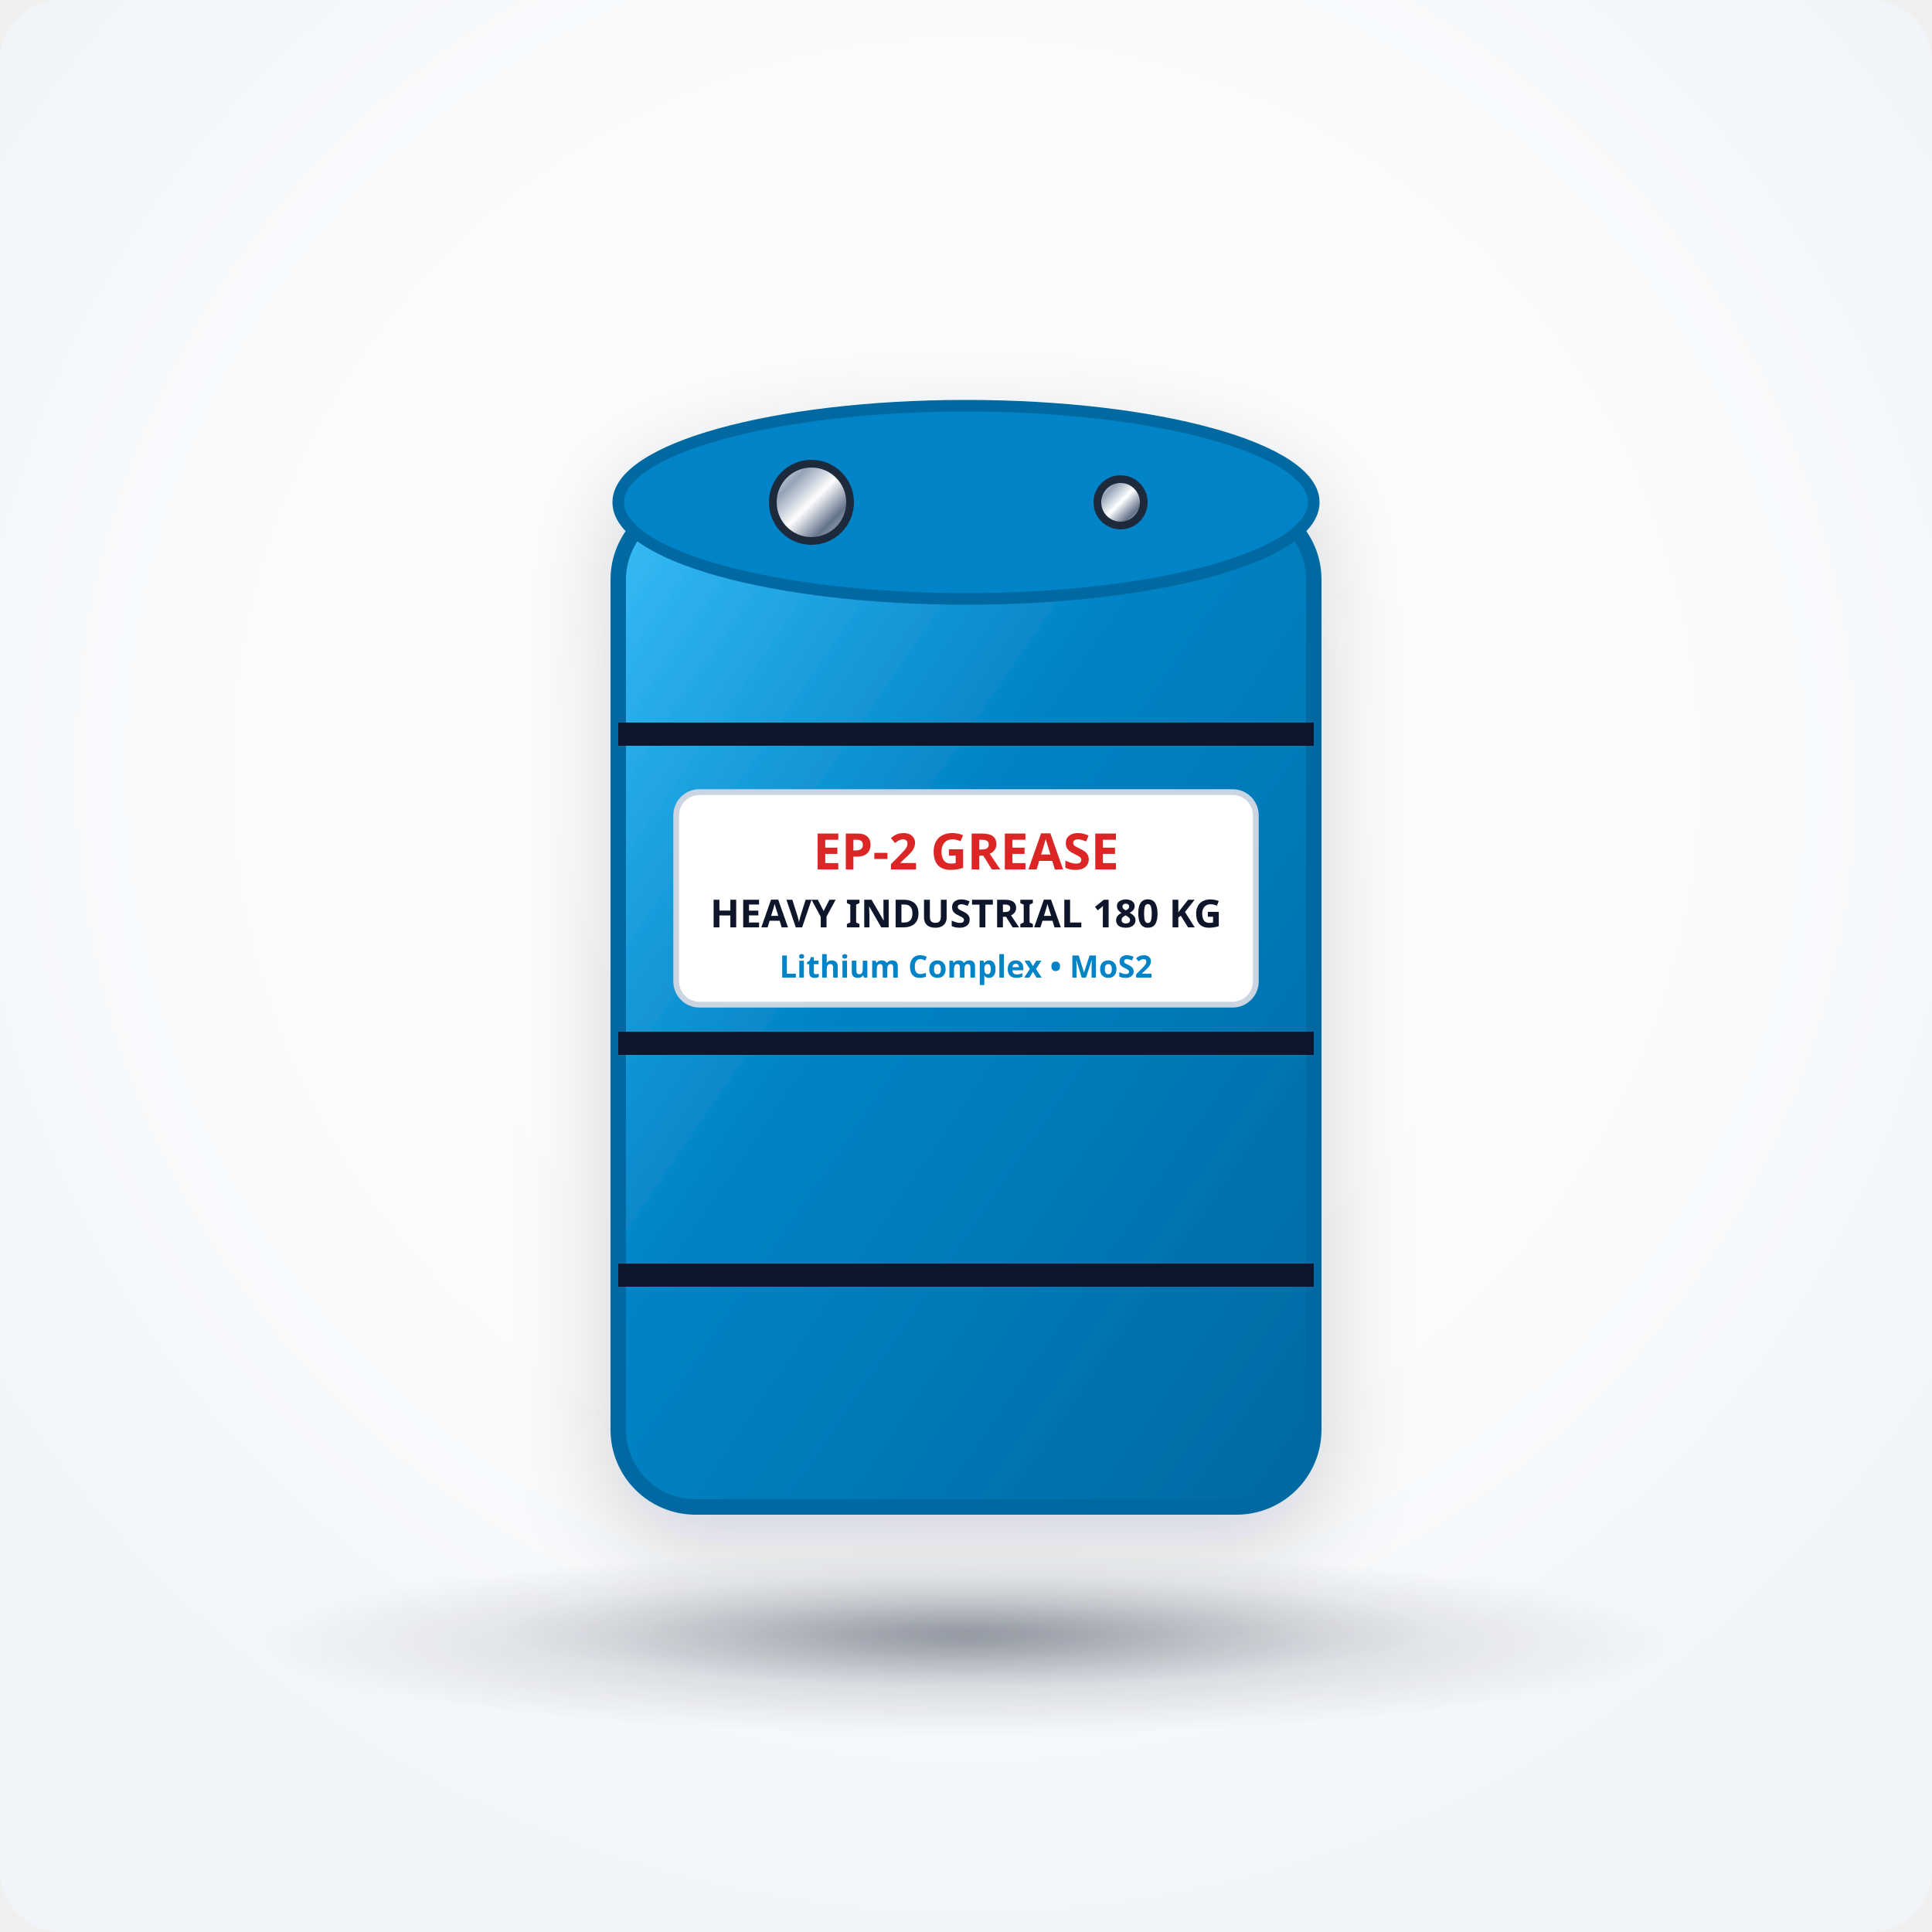
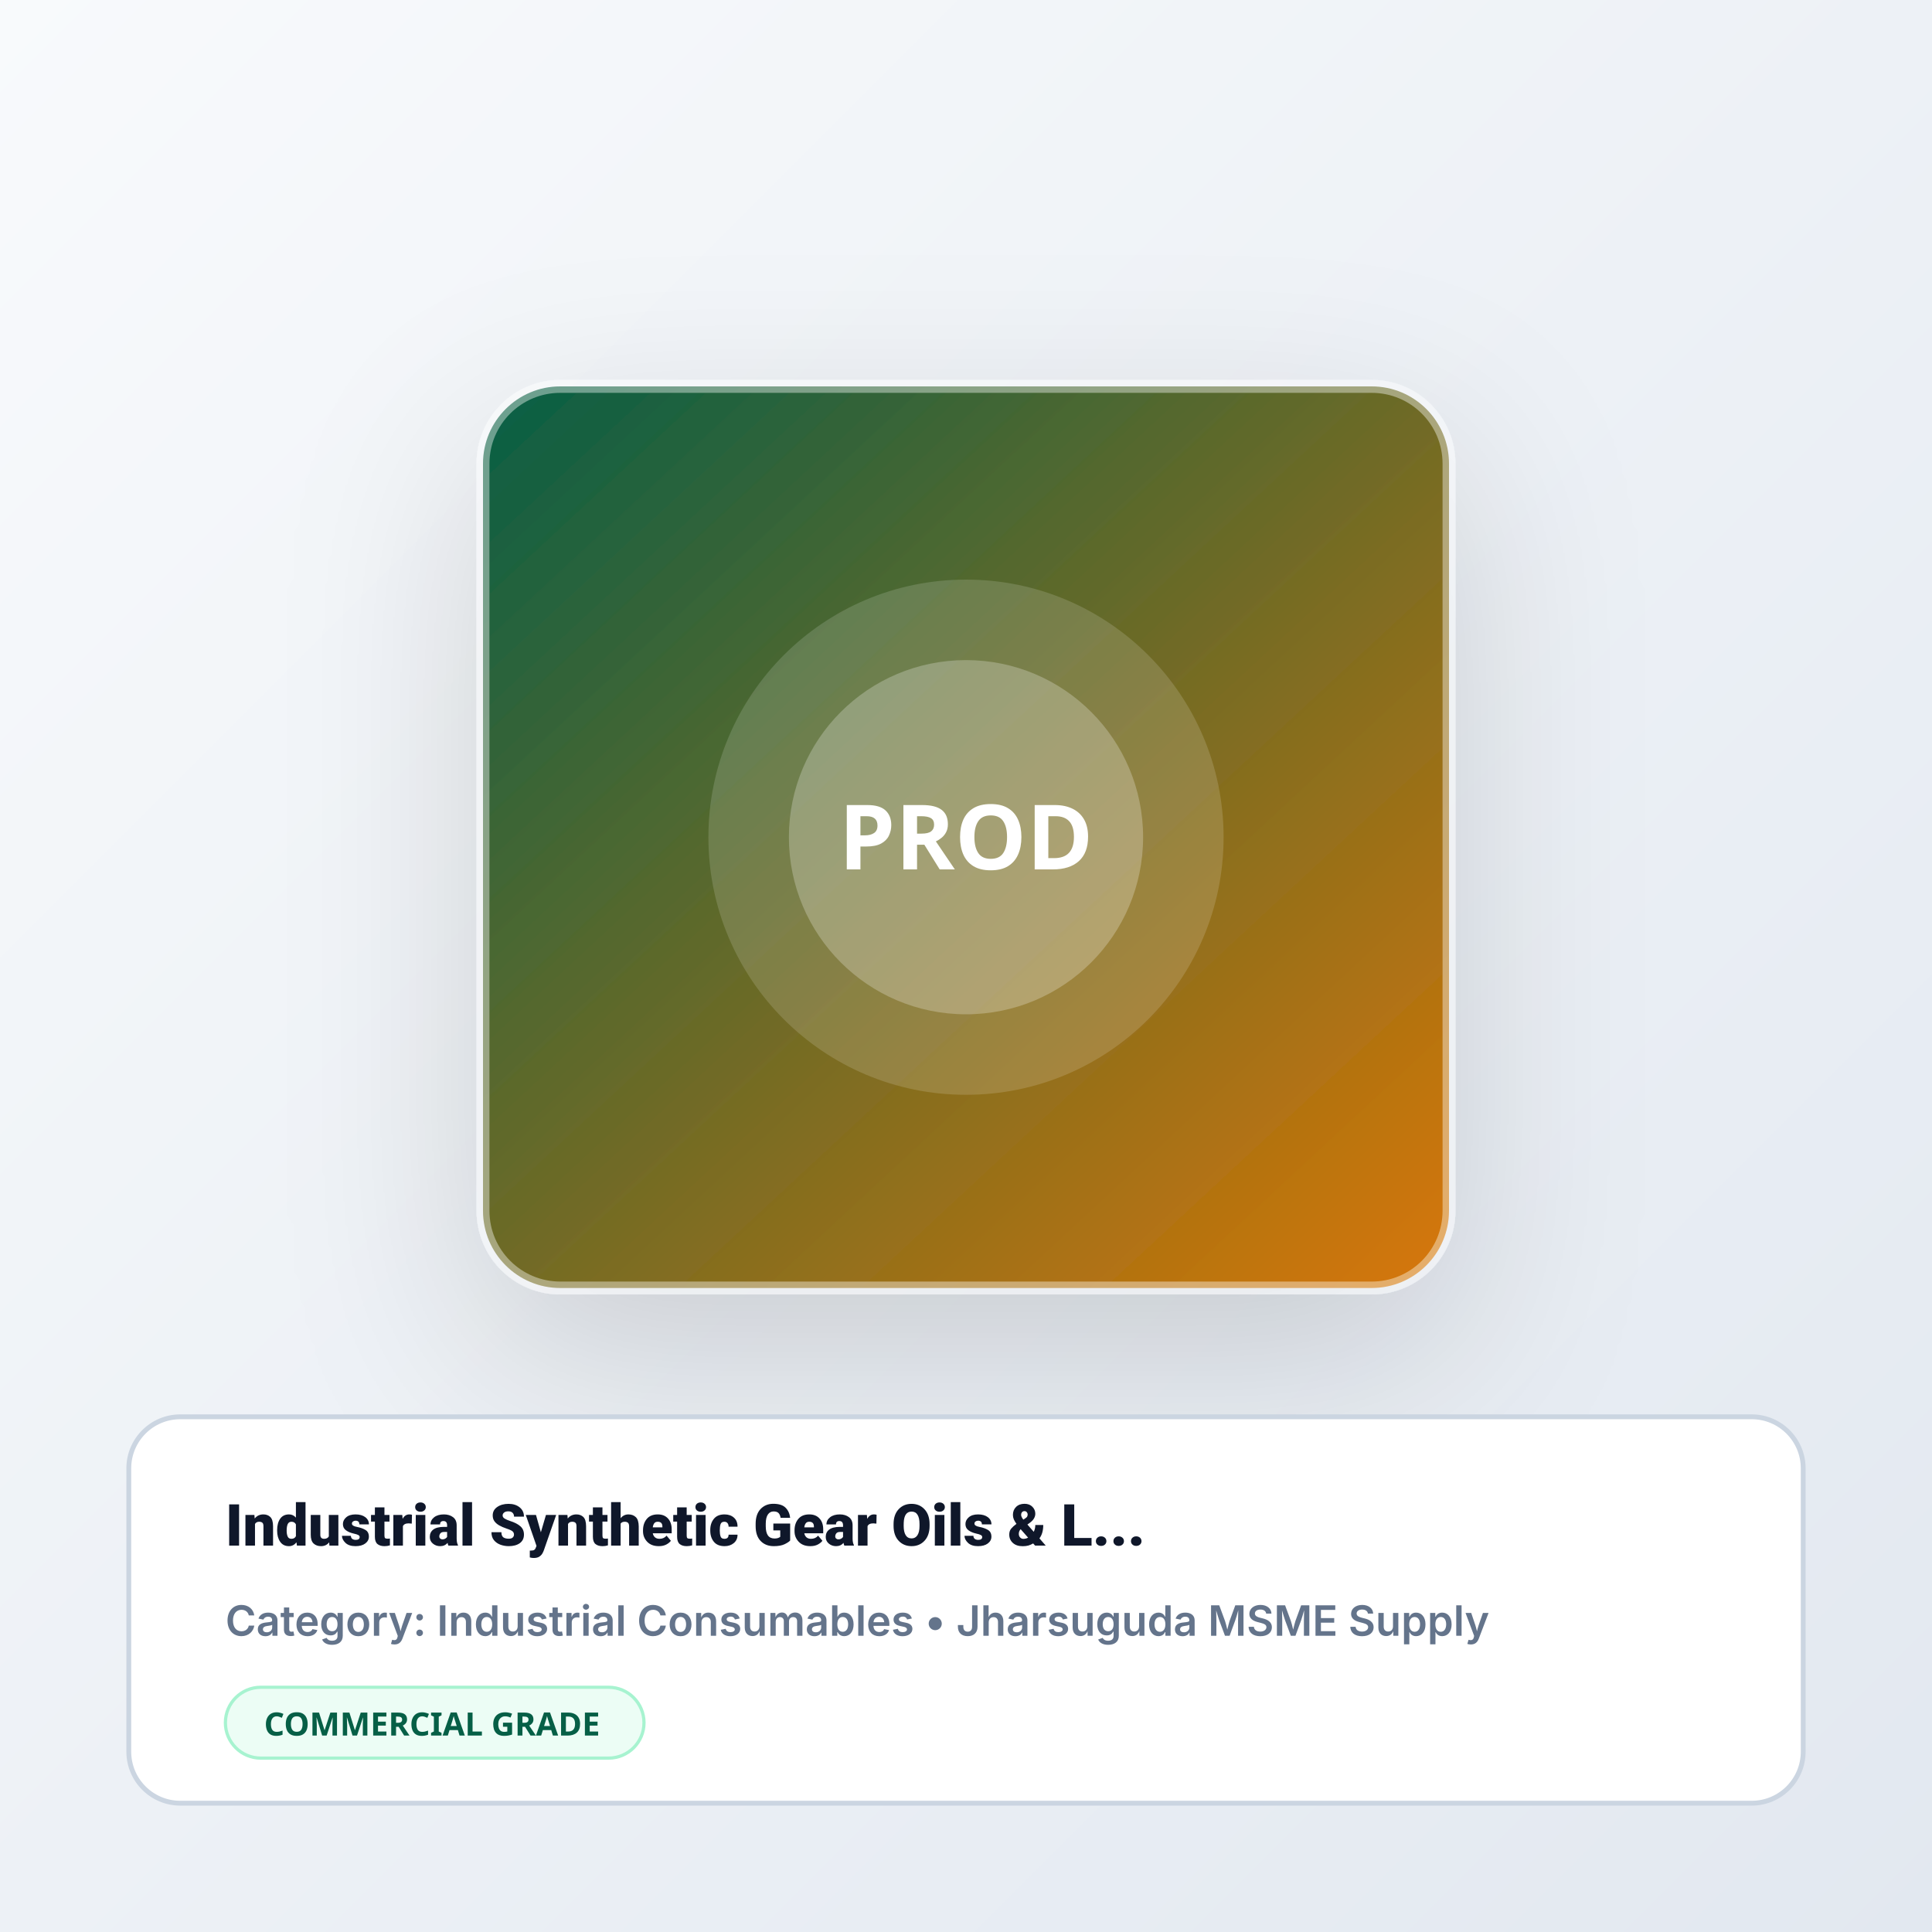
- <svg xmlns="http://www.w3.org/2000/svg" viewBox="0 0 500 500" width="500" height="500">
+ <svg xmlns="http://www.w3.org/2000/svg" viewBox="0 0 600 600" width="600" height="600">
  <defs>
-     <radialGradient id="studioBg" cx="50%" cy="40%" r="60%">
-       <stop offset="0%" stop-color="#ffffff" />
-       <stop offset="70%" stop-color="#f8fafc" />
-       <stop offset="100%" stop-color="#f1f5f9" />
-     </radialGradient>
-     <radialGradient id="contactShadow" cx="50%" cy="50%" r="50%">
-       <stop offset="0%" stop-color="rgba(15, 23, 42, 0.28)" />
-       <stop offset="50%" stop-color="rgba(15, 23, 42, 0.12)" />
-       <stop offset="100%" stop-color="rgba(15, 23, 42, 0)" />
-     </radialGradient>
-     <linearGradient id="chromeGrad" x1="0%" y1="0%" x2="100%" y2="100%">
-       <stop offset="0%" stop-color="#f1f5f9" />
-       <stop offset="25%" stop-color="#94a3b8" />
-       <stop offset="50%" stop-color="#ffffff" />
-       <stop offset="75%" stop-color="#64748b" />
-       <stop offset="100%" stop-color="#cbd5e1" />
+     <linearGradient id="pbg" x1="0%" y1="0%" x2="100%" y2="100%">
+       <stop offset="0%" stop-color="#f8fafc" />
+       <stop offset="100%" stop-color="#e2e8f0" />
    </linearGradient>
-     <linearGradient id="copperGrad" x1="0%" y1="0%" x2="100%" y2="100%">
-       <stop offset="0%" stop-color="#fdba74" />
-       <stop offset="35%" stop-color="#ea580c" />
-       <stop offset="70%" stop-color="#fed7aa" />
-       <stop offset="100%" stop-color="#c2410c" />
+     <linearGradient id="pgrad" x1="0%" y1="0%" x2="100%" y2="100%">
+       <stop offset="0%" stop-color="#065f46" />
+       <stop offset="100%" stop-color="#d97706" />
    </linearGradient>
-     <linearGradient id="darkMetal" x1="0%" y1="0%" x2="0%" y2="100%">
-       <stop offset="0%" stop-color="#475569" />
-       <stop offset="50%" stop-color="#1e293b" />
-       <stop offset="100%" stop-color="#0f172a" />
-     </linearGradient>
-     <linearGradient id="toolBlue" x1="0%" y1="0%" x2="100%" y2="100%">
-       <stop offset="0%" stop-color="#38bdf8" />
-       <stop offset="40%" stop-color="#0284c7" />
-       <stop offset="100%" stop-color="#0369a1" />
-     </linearGradient>
-     <linearGradient id="safetyOrange" x1="0%" y1="0%" x2="100%" y2="100%">
-       <stop offset="0%" stop-color="#fb923c" />
-       <stop offset="50%" stop-color="#ea580c" />
-       <stop offset="100%" stop-color="#c2410c" />
-     </linearGradient>
-     <linearGradient id="dangerRed" x1="0%" y1="0%" x2="100%" y2="100%">
-       <stop offset="0%" stop-color="#f87171" />
-       <stop offset="50%" stop-color="#dc2626" />
-       <stop offset="100%" stop-color="#991b1b" />
-     </linearGradient>
-     <linearGradient id="cautionYellow" x1="0%" y1="0%" x2="100%" y2="100%">
-       <stop offset="0%" stop-color="#fde047" />
-       <stop offset="40%" stop-color="#eab308" />
-       <stop offset="100%" stop-color="#ca8a04" />
-     </linearGradient>
-     <filter id="softGlow" x="-20%" y="-20%" width="140%" height="140%">
-       <feDropShadow dx="0" dy="8" stdDeviation="12" flood-color="#0f172a" flood-opacity="0.16" />
-     </filter>
  </defs>
-   <rect width="500" height="500" rx="16" fill="url(#studioBg)" />
-   <ellipse cx="250" cy="425" rx="180" ry="24" fill="url(#contactShadow)" />
-   <ellipse cx="250" cy="422" rx="120" ry="14" fill="url(#contactShadow)" opacity="0.8" />
-   <g filter="url(#softGlow)">
-     <g transform="translate(130, 60)">
-       <rect x="30" y="70" width="180" height="260" rx="20" fill="url(#toolBlue)" stroke="#0369a1" stroke-width="4" />
-       <line x1="30" y1="130" x2="210" y2="130" stroke="#0f172a" stroke-width="6" />
-       <line x1="30" y1="210" x2="210" y2="210" stroke="#0f172a" stroke-width="6" />
-       <line x1="30" y1="270" x2="210" y2="270" stroke="#0f172a" stroke-width="6" />
-       <ellipse cx="120" cy="70" rx="90" ry="25" fill="#0284c7" stroke="#0369a1" stroke-width="3" />
-       <circle cx="80" cy="70" r="10" fill="url(#chromeGrad)" stroke="#1e293b" stroke-width="2" />
-       <circle cx="160" cy="70" r="6" fill="url(#chromeGrad)" stroke="#1e293b" stroke-width="2" />
-       <rect x="45" y="145" width="150" height="55" rx="6" fill="#ffffff" stroke="#cbd5e1" stroke-width="1.5" />
-       <text x="120" y="165" font-family="sans-serif" font-size="13" font-weight="900" fill="#dc2626" text-anchor="middle">EP-2 GREASE</text>
-       <text x="120" y="180" font-family="sans-serif" font-size="10" font-weight="800" fill="#0f172a" text-anchor="middle">HEAVY INDUSTRIAL 180 KG</text>
-       <text x="120" y="193" font-family="sans-serif" font-size="8" font-weight="700" fill="#0284c7" text-anchor="middle">Lithium Complex • MoS2</text>
-     </g>
+   <rect width="600" height="600" fill="url(#pbg)" />
+   <g transform="translate(150, 120)">
+     <rect width="300" height="280" rx="24" fill="url(#pgrad)" stroke="rgba(255,255,255,0.4)" stroke-width="4" filter="drop-shadow(0 20px 30px rgba(0,0,0,0.15))" />
+     <circle cx="150" cy="140" r="80" fill="rgba(255,255,255,0.15)" />
+     <circle cx="150" cy="140" r="55" fill="rgba(255,255,255,0.25)" />
+     <text x="150" y="150" font-family="sans-serif" font-size="28" font-weight="900" text-anchor="middle" fill="#ffffff">PROD</text>
+   </g>
+   <rect x="40" y="440" width="520" height="120" rx="16" fill="#ffffff" stroke="#cbd5e1" stroke-width="1.5" />
+   <text x="70" y="480" font-family="-apple-system, BlinkMacSystemFont, 'Segoe UI', Roboto, sans-serif" font-size="18" font-weight="900" fill="#0f172a">
+     Industrial Synthetic Gear Oils &amp; L...
+   </text>
+   <text x="70" y="508" font-family="-apple-system, BlinkMacSystemFont, sans-serif" font-size="13" font-weight="600" fill="#64748b">
+     Category: Industrial Consumables • Jharsuguda MSME Supply
+   </text>
+   <g transform="translate(70, 524)">
+     <rect width="130" height="22" rx="11" fill="#ecfdf5" stroke="#a7f3d0" />
+     <text x="12" y="15" font-family="sans-serif" font-size="10" font-weight="800" fill="#065f46">COMMERCIAL GRADE</text>
  </g>
</svg>
